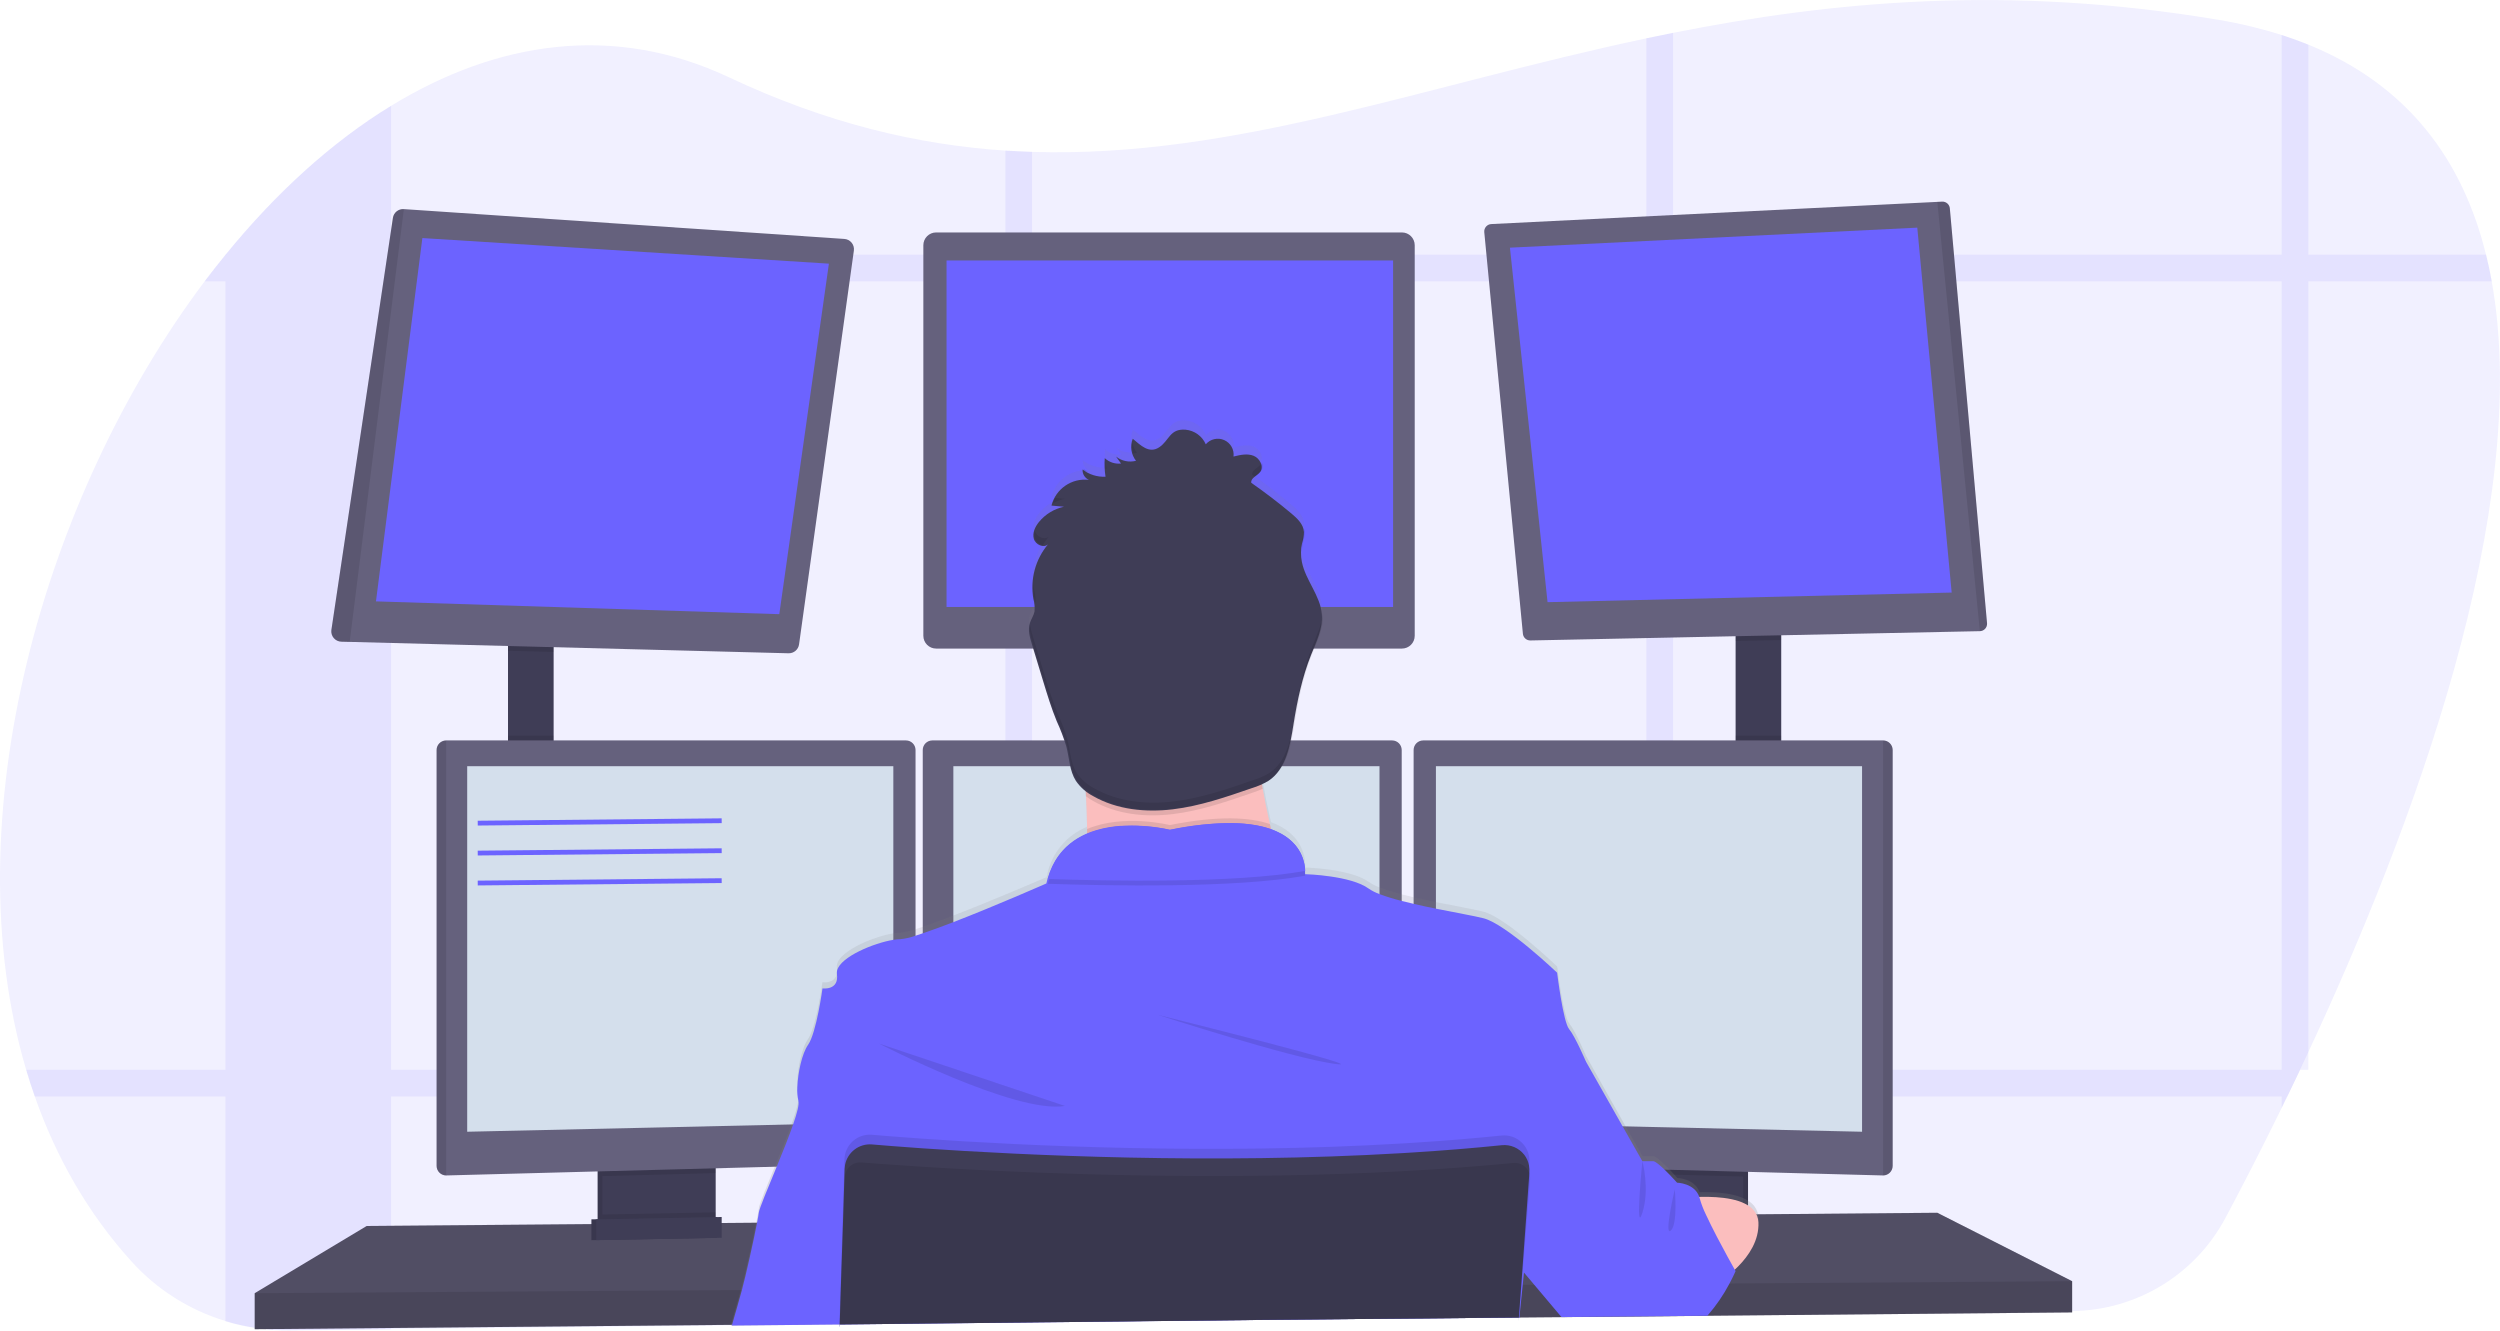
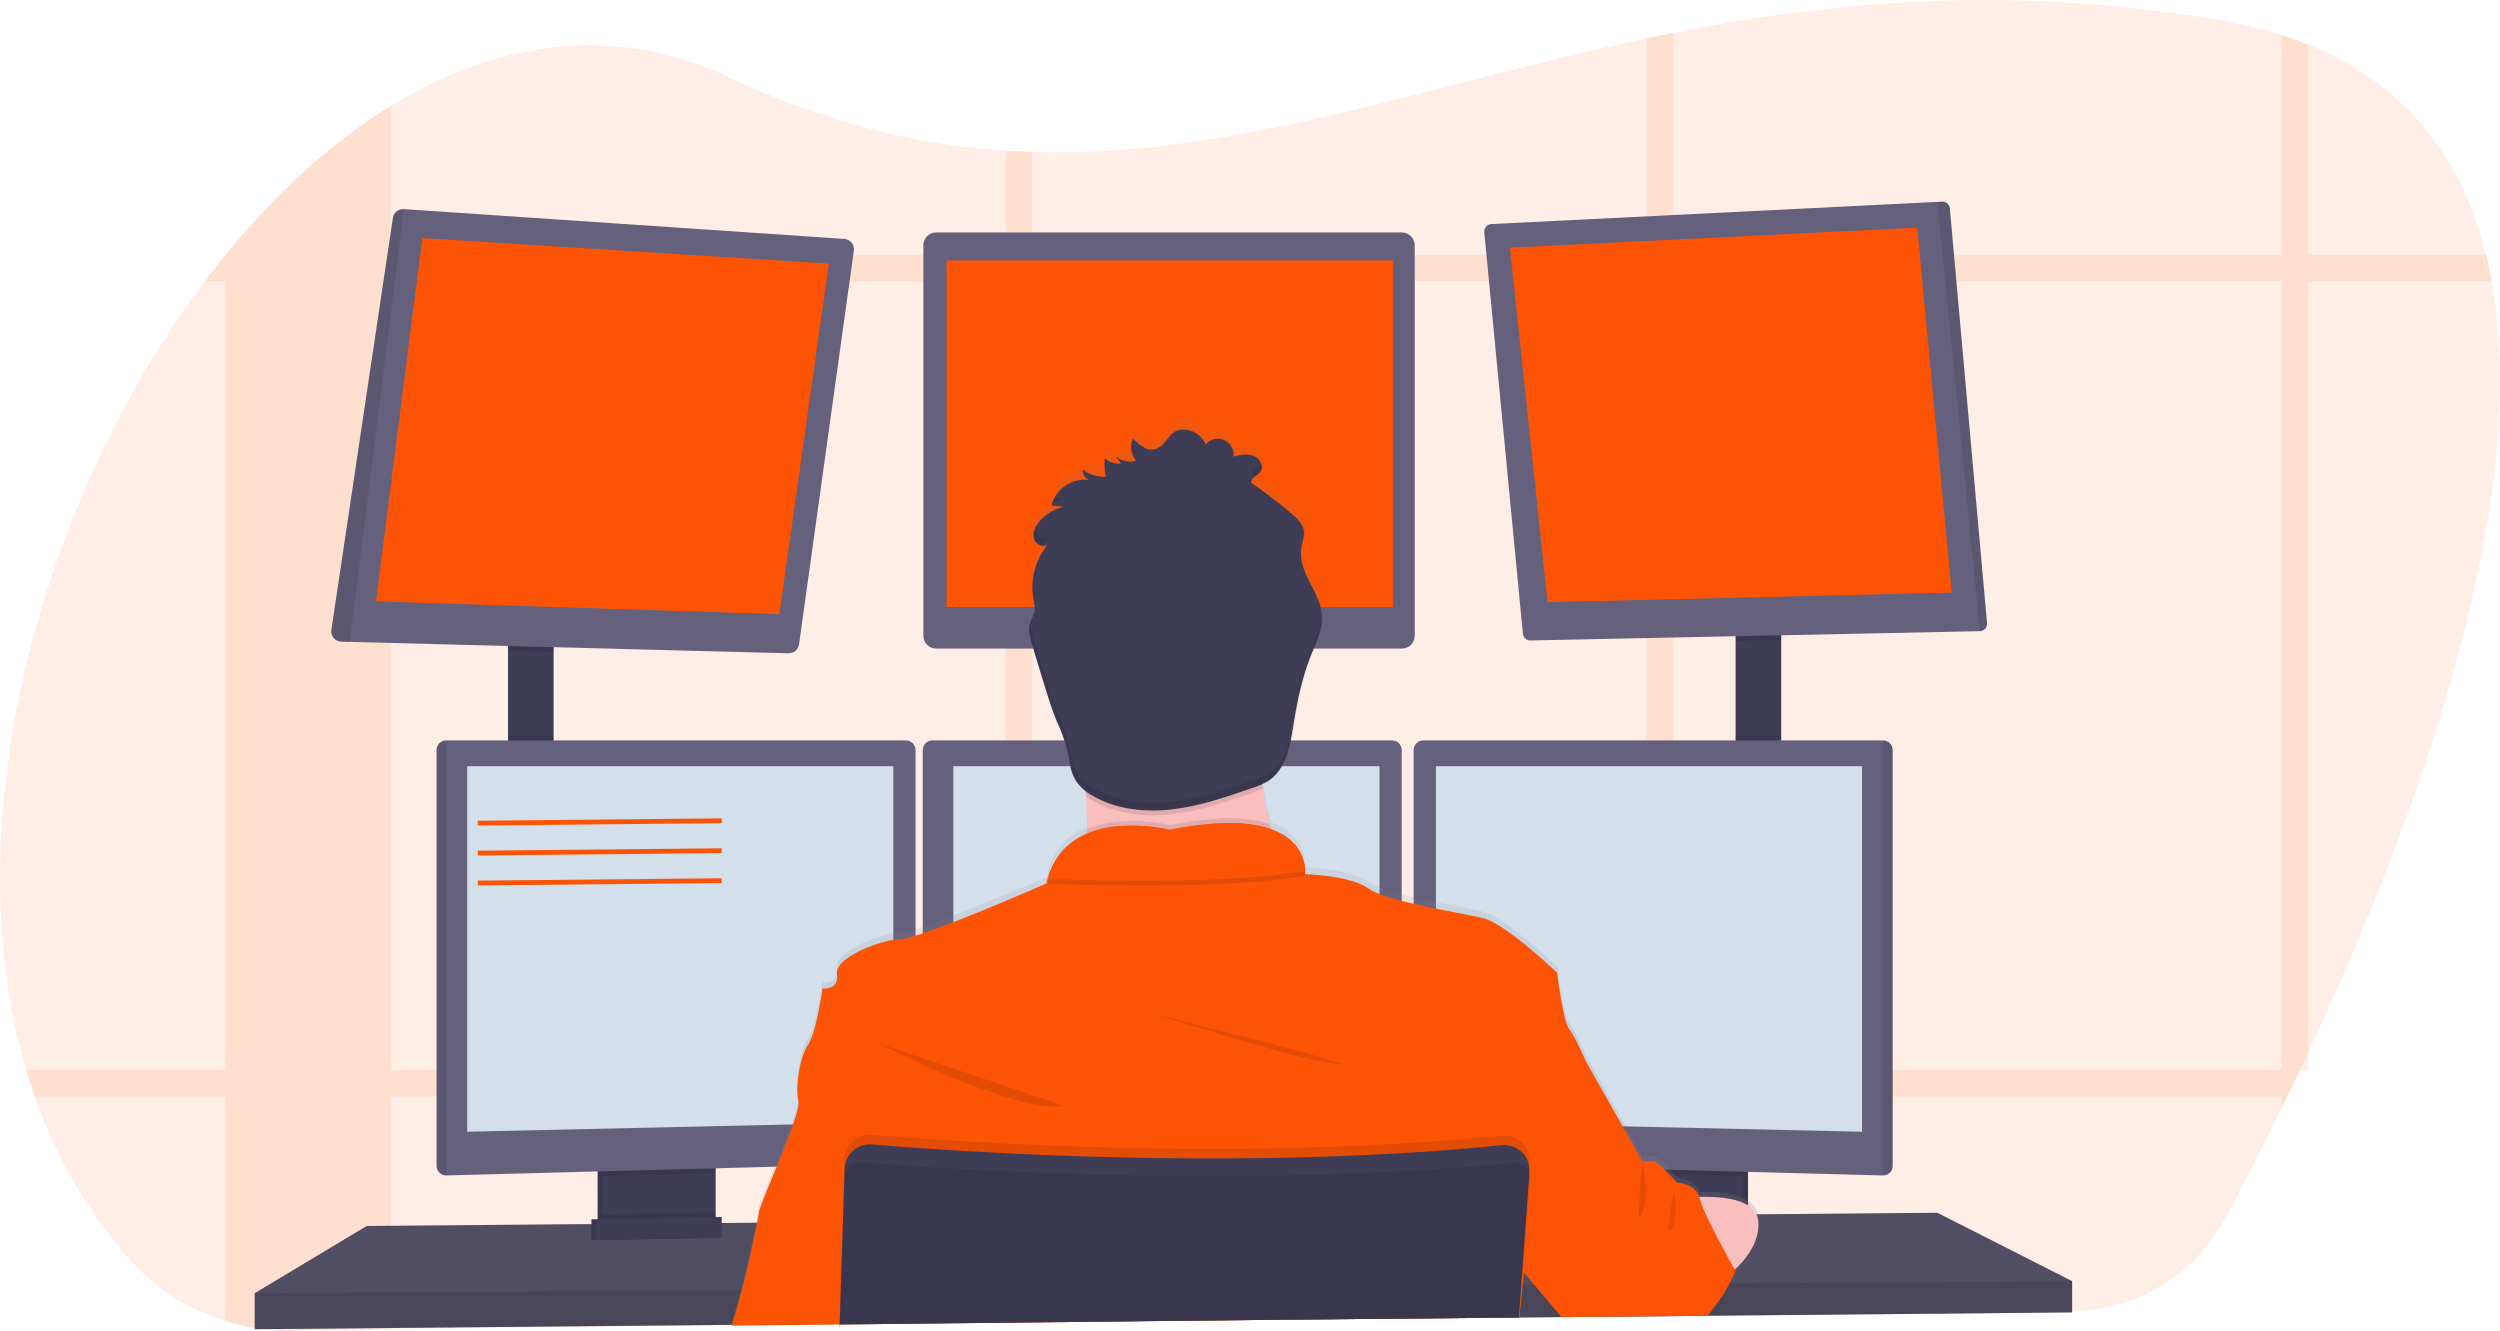
<svg xmlns="http://www.w3.org/2000/svg" id="59725d3d-bdd8-4af0-9b66-49b8d09410bc" data-name="Layer 1" width="1041.32" height="554.17" viewBox="0 0 1041.32 554.17">
  <defs>
    <linearGradient id="dff037aa-d578-4bab-81e7-399360663117" x1="597.75" y1="725.44" x2="597.75" y2="347.69" gradientUnits="userSpaceOnUse">
      <stop offset="0" stop-color="gray" stop-opacity="0.25" />
      <stop offset="0.54" stop-color="gray" stop-opacity="0.12" />
      <stop offset="1" stop-color="gray" stop-opacity="0.1" />
    </linearGradient>
  </defs>
-   <path d="M1040.82,611.12q-1.74,3.75-3.47,7.4-2.7,5.67-5.33,11.12c-.78,1.61-1.56,3.19-2.32,4.77-8.6,17.57-16.63,33.11-23.45,45.89A73.21,73.21,0,0,1,942.44,719l-151.65,1.65h-1.6l-13,.14-11.12.12-34.1.37-1.38,0-17.36.19h-.53l-107,1.16-95.51,1-11.11.12-69,.75H429l-44.75.48h-.48l-141.5,1.53-42.33.46a88.07,88.07,0,0,1-26.67-3.82,86.39,86.39,0,0,1-39.09-24.75C116,678.37,102.75,655,93.85,629.64q-1.93-5.49-3.6-11.12C59.44,514.37,97,380,164.6,290.08q4.25-5.64,8.64-11l.07-.08c20.79-25.52,44.1-46.84,68.93-62,44-26.91,92.75-34.49,140.7-11.9,40.57,19.12,78.45,28.11,115.17,30.55,3.71.24,7.42.42,11.11.53,84.23,2.65,163.17-27.7,255.87-47.29,3.69-.78,7.39-1.55,11.12-2.28,66.13-13.16,139.49-20.1,226.73-5.51a189.09,189.09,0,0,1,26.76,6.4q5.77,1.86,11.12,4c41.64,16.94,64.35,48.24,74,87.46q1.37,5.46,2.37,11.11C1134.3,384.41,1084.19,518.23,1040.82,611.12Z" transform="translate(-79.34 -172.91)" fill="#6c63ff" opacity="0.1" />
+   <path d="M1040.82,611.12q-1.74,3.75-3.47,7.4-2.7,5.67-5.33,11.12c-.78,1.61-1.56,3.19-2.32,4.77-8.6,17.57-16.63,33.11-23.45,45.89A73.21,73.21,0,0,1,942.44,719l-151.65,1.65h-1.6l-13,.14-11.12.12-34.1.37-1.38,0-17.36.19h-.53l-107,1.16-95.51,1-11.11.12-69,.75H429l-44.75.48h-.48l-141.5,1.53-42.33.46a88.07,88.07,0,0,1-26.67-3.82,86.39,86.39,0,0,1-39.09-24.75C116,678.37,102.75,655,93.85,629.64q-1.93-5.49-3.6-11.12C59.44,514.37,97,380,164.6,290.08q4.25-5.64,8.64-11l.07-.08c20.79-25.52,44.1-46.84,68.93-62,44-26.91,92.75-34.49,140.7-11.9,40.57,19.12,78.45,28.11,115.17,30.55,3.71.24,7.42.42,11.11.53,84.23,2.65,163.17-27.7,255.87-47.29,3.69-.78,7.39-1.55,11.12-2.28,66.13-13.16,139.49-20.1,226.73-5.51a189.09,189.09,0,0,1,26.76,6.4q5.77,1.86,11.12,4c41.64,16.94,64.35,48.24,74,87.46q1.37,5.46,2.37,11.11C1134.3,384.41,1084.19,518.23,1040.82,611.12Z" transform="translate(-79.34 -172.91)" fill="#FC5404" opacity="0.1" />
  <g opacity="0.1">
-     <path d="M242.24,217V726.62l-42.33.46a88.07,88.07,0,0,1-26.67-3.82V279h.07C194.1,253.45,217.41,232.13,242.24,217Z" transform="translate(-79.34 -172.91)" fill="#6c63ff" />
-     <path d="M1117.24,290.08H164.6q4.25-5.64,8.64-11V279h941.63Q1116.24,284.43,1117.24,290.08Z" transform="translate(-79.34 -172.91)" fill="#6c63ff" />
-     <path d="M1040.82,191.51v427h-3.47q-2.7,5.67-5.33,11.12c-.78,1.61-1.56,3.19-2.32,4.77V187.47Q1035.47,189.33,1040.82,191.51Z" transform="translate(-79.34 -172.91)" fill="#6c63ff" />
-     <path d="M776.21,186.58V720.83l-11.12.12V188.86C768.78,188.08,772.48,187.31,776.21,186.58Z" transform="translate(-79.34 -172.91)" fill="#6c63ff" />
-     <path d="M509.22,236.15V723.73l-11.11.12V235.62C501.82,235.86,505.53,236,509.22,236.15Z" transform="translate(-79.34 -172.91)" fill="#6c63ff" />
-     <path d="M1037.35,618.52q-2.7,5.67-5.33,11.12H93.85q-1.93-5.49-3.6-11.12Z" transform="translate(-79.34 -172.91)" fill="#6c63ff" />
+     <path d="M242.24,217V726.62l-42.33.46a88.07,88.07,0,0,1-26.67-3.82V279h.07C194.1,253.45,217.41,232.13,242.24,217Z" transform="translate(-79.34 -172.91)" fill="#FC5404" />
+     <path d="M1117.24,290.08H164.6q4.25-5.64,8.64-11V279h941.63Q1116.24,284.43,1117.24,290.08Z" transform="translate(-79.34 -172.91)" fill="#FC5404" />
+     <path d="M1040.82,191.51v427h-3.47q-2.7,5.67-5.33,11.12c-.78,1.61-1.56,3.19-2.32,4.77V187.47Q1035.47,189.33,1040.82,191.51Z" transform="translate(-79.34 -172.91)" fill="#FC5404" />
+     <path d="M776.21,186.58V720.83l-11.12.12V188.86C768.78,188.08,772.48,187.31,776.21,186.58Z" transform="translate(-79.34 -172.91)" fill="#FC5404" />
+     <path d="M509.22,236.15V723.73l-11.11.12V235.62C501.82,235.86,505.53,236,509.22,236.15Z" transform="translate(-79.34 -172.91)" fill="#FC5404" />
+     <path d="M1037.35,618.52q-2.7,5.67-5.33,11.12H93.85q-1.93-5.49-3.6-11.12Z" transform="translate(-79.34 -172.91)" fill="#FC5404" />
  </g>
  <rect x="211.6" y="265.83" width="19" height="57.66" fill="#3f3d56" />
  <rect x="722.93" y="262.83" width="19" height="61" fill="#3f3d56" />
  <polygon points="863.1 533.65 863.1 546.65 711.18 548.05 709.56 548.08 651.82 548.61 650.44 548.63 632.89 548.78 632.37 548.78 525.39 549.77 349.78 551.4 349.63 551.4 304.98 551.82 304.5 551.83 106.1 553.65 106.1 538.65 152.75 510.65 246.35 509.87 248.35 509.86 249.01 509.85 251.01 509.82 295.95 509.45 297.96 509.44 298.6 509.43 300.6 509.42 315.01 509.3 315.39 509.29 350.94 508.99 351.23 508.99 628.63 506.65 635.42 506.6 636.1 506.6 641.28 506.55 678.93 506.24 680.93 506.21 682.78 506.19 683.74 506.19 695.45 506.1 697.77 506.07 700.88 506.05 710.63 505.96 726.1 505.83 728.1 505.81 731.58 505.79 732.23 505.79 806.94 505.15 863.1 533.65" fill="#65617d" />
  <polygon points="863.1 533.65 863.1 546.65 711.18 548.05 709.56 548.08 651.82 548.61 650.44 548.63 632.89 548.78 632.37 548.78 525.39 549.77 349.78 551.4 349.63 551.4 304.98 551.82 304.5 551.83 106.1 553.65 106.1 538.65 152.75 510.65 246.35 509.87 248.35 509.86 249.01 509.85 251.01 509.82 295.95 509.45 297.96 509.44 298.6 509.43 300.6 509.42 315.01 509.3 315.39 509.29 350.94 508.99 351.23 508.99 628.63 506.65 635.42 506.6 636.1 506.6 641.28 506.55 678.93 506.24 680.93 506.21 682.78 506.19 683.74 506.19 695.45 506.1 697.77 506.07 700.88 506.05 710.63 505.96 726.1 505.83 728.1 505.81 731.58 505.79 732.23 505.79 806.94 505.15 863.1 533.65" opacity="0.2" />
  <path d="M375.44,656.57v24.49a6.13,6.13,0,0,1-3.5,5.54,6,6,0,0,1-2.5.6l-34.9.74a6,6,0,0,1-2.7-.57,6.12,6.12,0,0,1-3.57-5.57V656.57Z" transform="translate(-79.34 -172.91)" fill="#3f3d56" />
  <path d="M375.44,656.57v24.49a6.13,6.13,0,0,1-3.5,5.54,6,6,0,0,1-2.5.6l-34.9.74a6,6,0,0,1-2.7-.57,6.12,6.12,0,0,1-3.57-5.57V656.57Z" transform="translate(-79.34 -172.91)" opacity="0.1" />
  <path d="M377.44,656.57v24.49a6.13,6.13,0,0,1-3.5,5.54,6,6,0,0,1-2.5.6l-34.9.74a6,6,0,0,1-2.7-.57,6.12,6.12,0,0,1-3.57-5.57V656.57Z" transform="translate(-79.34 -172.91)" fill="#3f3d56" />
  <rect x="680.93" y="483.66" width="47.17" height="31.5" fill="#3f3d56" />
  <rect x="680.93" y="483.66" width="47.17" height="31.5" opacity="0.1" />
  <rect x="678.93" y="483.66" width="47.17" height="31.5" fill="#3f3d56" />
  <polygon points="230.6 265.82 230.6 271.55 211.6 271.06 211.6 265.82 230.6 265.82" opacity="0.1" />
  <path d="M435,277.31l-22.83,164a4.3,4.3,0,0,1-4.37,3.71L225,440.28l-3.47-.09a4.3,4.3,0,0,1-4.16-4.87L243,263.64a4.3,4.3,0,0,1,4.54-3.63L431,272.43A4.29,4.29,0,0,1,435,277.31Z" transform="translate(-79.34 -172.91)" fill="#65617d" />
-   <polygon points="175.93 99.16 156.6 250.49 324.6 255.82 345.26 109.82 175.93 99.16" fill="#6c63ff" />
+   <polygon points="175.93 99.16 156.6 250.49 324.6 255.82 345.26 109.82 175.93 99.16" fill="#FC5404" />
  <rect x="384.6" y="96.82" width="204.67" height="173.33" rx="5.33" ry="5.33" fill="#65617d" />
-   <rect x="394.26" y="108.49" width="186" height="144.33" fill="#6c63ff" />
+   <rect x="394.26" y="108.49" width="186" height="144.33" fill="#FC5404" />
  <polygon points="741.93 262.82 741.93 266.61 722.93 267 722.93 262.82 741.93 262.82" opacity="0.1" />
  <path d="M907,432.53a3.08,3.08,0,0,1-3,3.28L716.8,439.68a3.08,3.08,0,0,1-3.13-2.79L697.58,269.61a3.08,3.08,0,0,1,2.92-3.37L886.28,257l2-.1a3.07,3.07,0,0,1,3.22,2.8Z" transform="translate(-79.34 -172.91)" fill="#65617d" />
-   <polygon points="628.93 103.16 798.6 94.82 812.93 246.82 644.6 250.82 628.93 103.16" fill="#6c63ff" />
+   <polygon points="628.93 103.16 798.6 94.82 812.93 246.82 644.6 250.82 628.93 103.16" fill="#FC5404" />
  <path d="M907,432.53a3.08,3.08,0,0,1-3,3.28L886.28,257l2-.1a3.07,3.07,0,0,1,3.22,2.8Z" transform="translate(-79.34 -172.91)" opacity="0.1" />
  <path d="M247.57,260,225,440.28l-3.47-.09a4.3,4.3,0,0,1-4.16-4.87L243,263.64A4.3,4.3,0,0,1,247.57,260Z" transform="translate(-79.34 -172.91)" opacity="0.1" />
  <rect x="211.6" y="306.41" width="19" height="17.08" opacity="0.1" />
  <polygon points="298.1 483.65 298.1 488.62 250.93 489.88 250.93 483.65 298.1 483.65" opacity="0.1" />
  <path d="M460.69,485.27v168.2a4,4,0,0,1-3.85,3.95l-191.65,5.1h-.05a4,4,0,0,1-3.95-3.95V485.27a4,4,0,0,1,3.95-3.95h191.6A4,4,0,0,1,460.69,485.27Z" transform="translate(-79.34 -172.91)" fill="#65617d" />
  <path d="M265.19,481.32v181.2h-.05a4,4,0,0,1-3.95-3.95V485.27a4,4,0,0,1,3.95-3.95Z" transform="translate(-79.34 -172.91)" opacity="0.1" />
  <polygon points="194.6 319.15 372.1 319.15 372.1 467.4 194.6 471.4 194.6 319.15" fill="#d4dfec" />
  <rect x="722.93" y="306.41" width="19" height="17.42" opacity="0.1" />
  <polygon points="726.1 483.65 726.1 490.06 678.93 488.8 678.93 483.65 726.1 483.65" opacity="0.1" />
  <path d="M867.69,485.27v173.3a4,4,0,0,1-4,3.95h0L672,657.42a4,4,0,0,1-3.85-3.95V485.27a4,4,0,0,1,3.95-3.95h191.6A4,4,0,0,1,867.69,485.27Z" transform="translate(-79.34 -172.91)" fill="#65617d" />
  <path d="M867.69,485.27v173.3a4,4,0,0,1-4,3.95h0V481.32h0A4,4,0,0,1,867.69,485.27Z" transform="translate(-79.34 -172.91)" opacity="0.1" />
  <polygon points="775.6 319.15 598.1 319.15 598.1 467.4 775.6 471.4 775.6 319.15" fill="#d4dfec" />
  <path d="M663.19,485.27v168.2a4,4,0,0,1-3.85,3.95l-191.65,5.1h0a4,4,0,0,1-4-3.95V485.27a4,4,0,0,1,3.95-3.95h191.6A4,4,0,0,1,663.19,485.27Z" transform="translate(-79.34 -172.91)" fill="#65617d" />
  <polygon points="397.1 319.15 574.6 319.15 574.6 467.4 397.1 471.4 397.1 319.15" fill="#d4dfec" />
  <polygon points="863.1 533.65 863.1 546.65 711.18 548.05 709.56 548.08 651.82 548.61 650.44 548.63 632.89 548.78 632.37 548.78 525.39 549.77 349.78 551.4 349.63 551.4 304.98 551.82 304.5 551.83 106.1 553.65 106.1 538.65 308.61 537.32 309.09 537.32 350.08 537.04 350.27 537.04 633.35 535.17 633.64 535.17 633.81 535.16 634.28 535.16 639.07 535.13 640.53 535.13 715.02 534.63 719.42 534.61 720.4 534.6 863.1 533.65" opacity="0.1" />
  <circle cx="487.26" cy="272.16" r="51.33" fill="#fbbebe" />
  <path d="M383.74,725.09c0-.11.06-.23.1-.35,1-3.59,2.78-9.66,4.11-14.51.17-.6.33-1.19.48-1.75,1.47-5.47,4.33-18.28,5.92-26.27.56-2.81,1-5,1.09-6.1.2-1.69,3.21-8.92,6.62-17.23,2.39-5.84,5-12.22,6.91-17.6a61.38,61.38,0,0,0,2.93-9.85,5.1,5.1,0,0,0,0-2.13,14.69,14.69,0,0,1-.48-3.5v0c-.23-6.2,1.62-16,4.48-20.11,3.5-5,6-23.66,6-23.66s5.18.75,6-3.53a6.15,6.15,0,0,0,.1-1.4,7.41,7.41,0,0,0-.09-1.11c-.89-6.24,14.72-12.88,23.5-14.31a19.67,19.67,0,0,1,3-.28,27.24,27.24,0,0,0,6.25-1.44q1.4-.43,3-1c3.68-1.24,8.08-2.88,12.75-4.68,17.56-6.81,38.82-16,38.82-16,.15-.71.32-1.39.51-2.06a27.71,27.71,0,0,1,16.35-18.93h0c0-.66,0-1.33,0-2,0-3.45-.15-7-.3-10.54,0-.69-.06-1.38-.1-2.07,0-.2,0-.41,0-.61s0-.35,0-.52c0-.7-.07-1.4-.11-2.09l-.18-.14a16.41,16.41,0,0,1-3.9-4.2,15.27,15.27,0,0,1-1.42-3c-1.25-3.39-1.54-7.17-2.38-10.75l-.18-.74a84,84,0,0,0-4-10.58c-2.21-5.42-3.91-11-5.6-16.65q-1.54-5.13-3.11-10.28l-1.58-5.24c-.3-1-.6-2-.83-3v0a13.27,13.27,0,0,1-.26-1.4,0,0,0,0,1,0,0,10,10,0,0,1,.24-4.61,32.09,32.09,0,0,1,1.32-3,7.87,7.87,0,0,0,.5-1.38v0a3,3,0,0,0,.08-.32,5.65,5.65,0,0,0,.11-1.08,18.46,18.46,0,0,0-.52-3.89.07.07,0,0,1,0-.05,2.56,2.56,0,0,0-.05-.27,25.48,25.48,0,0,1-.36-3,28.45,28.45,0,0,1,3.47-15.57l.19-.36a25.22,25.22,0,0,1,1.84-2.78h0c.31-.42.63-.82,1-1.22-1.4,1.34-3.7.75-5-.69a3.61,3.61,0,0,1-.55-.75,3.81,3.81,0,0,1-.23-.45c-.05-.12-.09-.25-.13-.38-.7-2.45.52-5.06,2.12-7.05a18.49,18.49,0,0,1,5.74-4.7h0a3.84,3.84,0,0,1,.4-.21,17.12,17.12,0,0,1,2.64-1.06h0a15.06,15.06,0,0,1,1.63-.44l-3.71-.34-1.5-.14a14.49,14.49,0,0,1,13-10.91h1.08a11.73,11.73,0,0,1,1.57.13,4.44,4.44,0,0,1-2.65-4.33,14.41,14.41,0,0,0,9.19,3.06h.38a30,30,0,0,1-.34-3.27h0a0,0,0,0,1,0,0,0,0,0,0,1,0,0,33.19,33.19,0,0,1,0-4.46,8.44,8.44,0,0,0,6.78,2.26l-2.08-2.9a9.49,9.49,0,0,0,6.56,2.05l.48-.05a7,7,0,0,0,1.19-.23l.09,0c-.19-.24-.36-.49-.53-.75l-.06-.12a9.67,9.67,0,0,1-1-2.09,6.59,6.59,0,0,1-.24-.87h0a8.75,8.75,0,0,1,.45-5.45c3.23,2.7,6.77,6.39,11,3.6s4.37-7.91,11-7.39a10.2,10.2,0,0,1,8.41,6.12,6.75,6.75,0,0,1,7.67-1.75,6.85,6.85,0,0,1,3.88,6.89c2.75-.69,5.71-1.37,8.35-.33s4.34,4.41,2.84,6.66a1.43,1.43,0,0,1-.14.2c-1.23,1.59-3.95,2.46-3.66,4.46l.42.3,1.3.94a.05.05,0,0,1,0,0q7.65,5.52,14.9,11.6c2.48,2.08,5.12,4.58,5.29,7.83a8.64,8.64,0,0,1-.24,2.37h0c-.16.78-.38,1.56-.55,2.34a19.51,19.51,0,0,0-.34,6.05h0c.07.59.16,1.17.27,1.76,1.53,7.73,7.71,14.11,8.32,22l0,.56a17.78,17.78,0,0,1-.07,2.53c-.46,4.8-2.68,9.41-4.48,14-.11.28-.22.56-.32.84-3.47,9-5.47,18.59-7,28.16a100.26,100.26,0,0,1-2,10.09A26.73,26.73,0,0,1,611,492.07a16.22,16.22,0,0,1-3.36,3,18.67,18.67,0,0,1-2.65,1.41s0,0,0,.06c.11.61.2,1.22.31,1.83.06.32.11.64.17,1h0a.14.14,0,0,0,0,.06c.84,4.73,1.8,9.36,2.81,13.76l.51,2.19c12.6,4.55,14.09,13.87,14.18,17.44a9.64,9.64,0,0,1,0,1.43s19,.5,26.5,6a20.34,20.34,0,0,0,4.51,2.3,83,83,0,0,0,9.25,2.89c1.61.42,3.29.83,5,1.23,3,.69,6.18,1.36,9.25,2,8.19,1.65,15.9,3,19.81,4,9.33,2.36,30.67,22.82,30.67,22.82s2.5,20.64,5,23.65,7,13.59,7,13.59l16.54,29.41,7,12.37h4.5c.62,0,1.84.88,3.21,2.1,1.19,1.06,2.51,2.38,3.67,3.58l1.92,2.05,1.2,1.33s7.27.18,9.24,5.93c5.92-.17,13.19.22,18.28,2.5a14.14,14.14,0,0,1,2,1.08,8.68,8.68,0,0,1,4.13,5.66,8.34,8.34,0,0,1,.18,1.44c0,.57,0,1.14,0,1.7-.36,7.57-5.29,13.87-9.82,18.11l.32.57s-.15.36-.44,1c-.08.19-.18.4-.29.64h0c-.59,1.26-1.53,3.15-2.76,5.36a63.31,63.31,0,0,1-9.57,13.17l-.29.3-57.74.53-.17-.2L719.87,708l-5.57-6.64-.17-.21-.16,1.59-.54,5.3-1.3,12.81-.07.64,0,.17-.15,1.48.11-1.48h-.29l-107,1L429.11,724.6l0,.84h-.14l0-.84-44.75.48Z" transform="translate(-79.34 -172.91)" fill="url(#dff037aa-d578-4bab-81e7-399360663117)" />
  <path d="M617.94,550.07s-99.5,12-90,0c3.44-4.34,4.39-17.2,4.2-31.85-.06-4.45-.22-9.06-.45-13.65-1.1-22-3.75-43.5-3.75-43.5s87-41,77-8.5c-4,13.13-2.69,31.57.35,48.88.89,5.05,1.92,10,3,14.7A344.67,344.67,0,0,0,617.94,550.07Z" transform="translate(-79.34 -172.91)" fill="#fbbebe" />
  <path d="M617.94,550.07s-99.5,12-90,0c3.44-4.34,4.39-17.2,4.2-31.85,15.17-6.48,34.47-1.65,34.47-1.65,20.32-4.05,33.35-3.26,41.68-.42A344.67,344.67,0,0,0,617.94,550.07Z" transform="translate(-79.34 -172.91)" opacity="0.1" />
-   <path d="M429.08,725.44l0-.84,175.62-1.91,107-1H712l-.11,1.48.15-1.48h.19l0-.17,1.37-13.45.52-5.09.16-1.59.14-1.33,6.18-20.61,6.18-20.58,5.2-17.33,7.94-26.48s-4.5-10.5-7-13.5-5-23.5-5-23.5-21.34-20.33-30.67-22.67c-3.91-1-11.63-2.33-19.83-4-3.07-.62-6.22-1.28-9.25-2-1.71-.39-3.39-.8-5-1.21a87.91,87.91,0,0,1-9.25-2.86,20.7,20.7,0,0,1-4.5-2.29c-7.35-5.39-25.77-6-26.48-6h0a.42.42,0,0,1,0-.07v-.09a10.26,10.26,0,0,0,0-1.26c0-.4,0-.87-.09-1.4,0-.16,0-.33-.07-.5-.05-.36-.11-.74-.2-1.14a5,5,0,0,0-.12-.53,17.21,17.21,0,0,0-1.25-3.49c-.07-.16-.16-.33-.24-.49a18.25,18.25,0,0,0-1.7-2.63c-.13-.17-.27-.35-.42-.52a19.58,19.58,0,0,0-2.72-2.64c-.27-.21-.55-.43-.84-.63a4.67,4.67,0,0,0-.51-.36l-.89-.58-.83-.48c-.73-.4-1.5-.79-2.34-1.16-.26-.12-.54-.23-.82-.34s-.72-.28-1.09-.42l-.06,0L608,518c-.57-.19-1.15-.36-1.76-.53l-.93-.24-1-.23-1-.21c-1-.2-2.07-.38-3.19-.52l-1.14-.14-1.17-.12-1.21-.1-1.72-.1-2-.07a124.68,124.68,0,0,0-26.24,2.79,72.27,72.27,0,0,0-18.26-1.68l-.87,0-1,.06-.64,0-1.29.12c-.43,0-.87.09-1.3.15s-.88.11-1.31.18l-.66.11c-.65.11-1.31.23-2,.37q-.33.06-.66.15c-.87.19-1.74.42-2.6.68-.43.12-.86.26-1.29.41-.22.06-.43.14-.64.22l-.64.23-.63.25-.75.3c-.38.16-.75.33-1.12.51-.21.09-.42.19-.62.3s-.41.2-.6.31a27.75,27.75,0,0,0-6.21,4.38l-.51.49-.5.51c-.17.17-.33.35-.49.53a23.82,23.82,0,0,0-1.82,2.25c-.16.21-.31.42-.46.64a26.69,26.69,0,0,0-1.72,2.92c-.13.24-.25.49-.37.73a32.7,32.7,0,0,0-2,5.25q-.28,1-.51,2S494,550.24,476.44,557c-4.67,1.8-9.07,3.43-12.75,4.66-1.07.36-2.07.69-3,1a26.7,26.7,0,0,1-6.25,1.44,19.67,19.67,0,0,0-3,.28c-8.07,1.31-21.9,7-23.41,12.71a3.69,3.69,0,0,0-.1,1.4s0,.07,0,.11c1,7-6,6-6,6s-2.5,18.5-6,23.5c-2.53,3.6-4.26,11.63-4.48,17.69v0a19.61,19.61,0,0,0,.44,5.63c0,.05,0,.1,0,.14.4,1.34-.56,5-2.19,9.69-1.77,5.15-4.35,11.55-6.83,17.59-3.74,9.12-7.26,17.4-7.48,19.22-.09.81-.35,2.26-.71,4.13-1.46,7.62-4.7,22.13-6.3,28-1.19,4.38-2.92,10.38-4.11,14.5,0,.12-.07.24-.1.35L429,724.6l0,.84h.14Z" transform="translate(-79.34 -172.91)" fill="#6c63ff" />
+   <path d="M429.08,725.44l0-.84,175.62-1.91,107-1H712l-.11,1.48.15-1.48h.19l0-.17,1.37-13.45.52-5.09.16-1.59.14-1.33,6.18-20.61,6.18-20.58,5.2-17.33,7.94-26.48s-4.5-10.5-7-13.5-5-23.5-5-23.5-21.34-20.33-30.67-22.67c-3.91-1-11.63-2.33-19.83-4-3.07-.62-6.22-1.28-9.25-2-1.71-.39-3.39-.8-5-1.21a87.91,87.91,0,0,1-9.25-2.86,20.7,20.7,0,0,1-4.5-2.29c-7.35-5.39-25.77-6-26.48-6h0a.42.42,0,0,1,0-.07v-.09a10.26,10.26,0,0,0,0-1.26c0-.4,0-.87-.09-1.4,0-.16,0-.33-.07-.5-.05-.36-.11-.74-.2-1.14a5,5,0,0,0-.12-.53,17.21,17.21,0,0,0-1.25-3.49c-.07-.16-.16-.33-.24-.49a18.25,18.25,0,0,0-1.7-2.63c-.13-.17-.27-.35-.42-.52a19.58,19.58,0,0,0-2.72-2.64c-.27-.21-.55-.43-.84-.63a4.67,4.67,0,0,0-.51-.36l-.89-.58-.83-.48c-.73-.4-1.5-.79-2.34-1.16-.26-.12-.54-.23-.82-.34s-.72-.28-1.09-.42l-.06,0L608,518c-.57-.19-1.15-.36-1.76-.53l-.93-.24-1-.23-1-.21c-1-.2-2.07-.38-3.19-.52l-1.14-.14-1.17-.12-1.21-.1-1.72-.1-2-.07a124.68,124.68,0,0,0-26.24,2.79,72.27,72.27,0,0,0-18.26-1.68l-.87,0-1,.06-.64,0-1.29.12c-.43,0-.87.09-1.3.15s-.88.11-1.31.18l-.66.11c-.65.11-1.31.23-2,.37q-.33.06-.66.15c-.87.19-1.74.42-2.6.68-.43.12-.86.26-1.29.41-.22.06-.43.14-.64.22l-.64.23-.63.25-.75.3c-.38.16-.75.33-1.12.51-.21.09-.42.19-.62.3s-.41.2-.6.31a27.75,27.75,0,0,0-6.21,4.38l-.51.49-.5.51c-.17.17-.33.35-.49.53a23.82,23.82,0,0,0-1.82,2.25c-.16.21-.31.42-.46.64a26.69,26.69,0,0,0-1.72,2.92c-.13.24-.25.49-.37.73a32.7,32.7,0,0,0-2,5.25q-.28,1-.51,2S494,550.24,476.44,557c-4.67,1.8-9.07,3.43-12.75,4.66-1.07.36-2.07.69-3,1a26.7,26.7,0,0,1-6.25,1.44,19.67,19.67,0,0,0-3,.28c-8.07,1.31-21.9,7-23.41,12.71a3.69,3.69,0,0,0-.1,1.4s0,.07,0,.11c1,7-6,6-6,6s-2.5,18.5-6,23.5c-2.53,3.6-4.26,11.63-4.48,17.69v0a19.61,19.61,0,0,0,.44,5.63c0,.05,0,.1,0,.14.4,1.34-.56,5-2.19,9.69-1.77,5.15-4.35,11.55-6.83,17.59-3.74,9.12-7.26,17.4-7.48,19.22-.09.81-.35,2.26-.71,4.13-1.46,7.62-4.7,22.13-6.3,28-1.19,4.38-2.92,10.38-4.11,14.5,0,.12-.07.24-.1.35L429,724.6l0,.84h.14Z" transform="translate(-79.34 -172.91)" fill="#FC5404" />
  <path d="M445.44,607.57s57,29.5,77.5,26Z" transform="translate(-79.34 -172.91)" opacity="0.1" />
  <path d="M561.44,595.57s55.5,18,74,20.5S561.44,595.57,561.44,595.57Z" transform="translate(-79.34 -172.91)" opacity="0.1" />
  <path d="M623,537.65c-29,5.34-83.6,4.19-107.2,3.38,8.65-31,50.83-20.46,50.83-20.46C618.84,510.15,622.84,531.77,623,537.65Z" transform="translate(-79.34 -172.91)" opacity="0.1" />
-   <path d="M623,535.65c-29,5.34-83.6,4.19-107.2,3.38,8.65-31,50.83-20.46,50.83-20.46C618.84,508.15,622.84,529.77,623,535.65Z" transform="translate(-79.34 -172.91)" fill="#6c63ff" />
+   <path d="M623,535.65c-29,5.34-83.6,4.19-107.2,3.38,8.65-31,50.83-20.46,50.83-20.46C618.84,508.15,622.84,529.77,623,535.65Z" transform="translate(-79.34 -172.91)" fill="#FC5404" />
  <path d="M776.94,672.32s34.16-5.25,34.83,9.75-17.42,25.48-17.42,25.48Z" transform="translate(-79.34 -172.91)" fill="#fbbebe" />
  <path d="M605.29,501.45a47,47,0,0,1-4.5,1.74c-10.78,3.72-21.65,7.47-33,8.83s-23.26.16-33.16-5.5a28.77,28.77,0,0,1-3-1.95c-1.1-22-3.75-43.5-3.75-43.5s87-41,77-8.5C600.9,465.7,602.25,484.14,605.29,501.45Z" transform="translate(-79.34 -172.91)" opacity="0.1" />
  <path d="M552.52,364.84a9.47,9.47,0,0,1-8.32-1.75l2.08,2.89a8.47,8.47,0,0,1-6.78-2.25,34.08,34.08,0,0,0,.32,7.75,14.52,14.52,0,0,1-9.56-3,4.42,4.42,0,0,0,2.64,4.31,14.34,14.34,0,0,0-15.6,10.71l5.22.48a18.47,18.47,0,0,0-10.44,6.37c-1.6,2-2.82,4.56-2.12,7s4.08,4,5.92,2.26a27.94,27.94,0,0,0-6.1,22.79,14.47,14.47,0,0,1,.46,5.26c-.33,1.65-1.37,3.08-1.89,4.69-1,2.92-.05,6.09.84,9l4.69,15.42c1.7,5.57,3.39,11.15,5.61,16.54a82.08,82.08,0,0,1,4,10.51c1.26,4.84,1.31,10.14,4,14.37a19.93,19.93,0,0,0,7.18,6.33c9.89,5.66,21.84,6.86,33.16,5.5s22.18-5.11,32.95-8.83a31,31,0,0,0,6.84-3c7.45-4.88,9.11-14.86,10.5-23.65,1.55-9.8,3.62-19.58,7.29-28.8,2.18-5.49,5-11.06,4.52-16.94-.61-7.81-6.79-14.14-8.32-21.82a19,19,0,0,1,.07-7.77,17.66,17.66,0,0,0,.79-4.7c-.17-3.22-2.81-5.7-5.29-7.77Q609.11,380,600.52,374c-.29-2,2.43-2.86,3.66-4.44,1.74-2.23-.06-5.77-2.7-6.81s-5.6-.36-8.35.33a6.59,6.59,0,0,0-11.55-5.11,10.2,10.2,0,0,0-8.42-6.08c-6.63-.52-6.76,4.55-11,7.34s-7.74-.89-11-3.57A9.28,9.28,0,0,0,552.52,364.84Z" transform="translate(-79.34 -172.91)" fill="#3f3d56" />
-   <path d="M802.27,702.32s-.89,2.12-2.53,5.19a69,69,0,0,1-9,13.17l-.27.29-1.62,0-57.74.53-1.38,0-.17-.2-11.2-13.29L714.14,703l-.17-.21-.36-.42-.2-.24-.26-.31-8.21-9.74,3-12.5,5.11-21.06.13-.51,1-4,.71-3,2.38-9.78,8.16-33.65,14.5,7.5,15.29,27,8.21,14.5h4.5c.85,0,2.8,1.64,4.76,3.53.7.67,1.4,1.38,2,2,1.78,1.84,3.19,3.42,3.19,3.42s7.29.16,9.25,5.9a7,7,0,0,1,.25.85,40.3,40.3,0,0,0,2.53,6.56c1.29,2.81,2.91,6,4.55,9.19,3.05,5.85,6.15,11.42,7.29,13.44l.14.25Z" transform="translate(-79.34 -172.91)" fill="#6c63ff" />
+   <path d="M802.27,702.32s-.89,2.12-2.53,5.19a69,69,0,0,1-9,13.17l-.27.29-1.62,0-57.74.53-1.38,0-.17-.2-11.2-13.29L714.14,703l-.17-.21-.36-.42-.2-.24-.26-.31-8.21-9.74,3-12.5,5.11-21.06.13-.51,1-4,.71-3,2.38-9.78,8.16-33.65,14.5,7.5,15.29,27,8.21,14.5h4.5c.85,0,2.8,1.64,4.76,3.53.7.67,1.4,1.38,2,2,1.78,1.84,3.19,3.42,3.19,3.42s7.29.16,9.25,5.9a7,7,0,0,1,.25.85,40.3,40.3,0,0,0,2.53,6.56c1.29,2.81,2.91,6,4.55,9.19,3.05,5.85,6.15,11.42,7.29,13.44l.14.25Z" transform="translate(-79.34 -172.91)" fill="#FC5404" />
  <path d="M716.37,657.17l-.1,1.43v.1l-.17,2.3-1.33,18.51-1.61,22.3-.46,6.28-1,13.44v.17l-107,1L429.11,724.6l0,.84h-.14l0-.84v-.28l.45-14.36.86-28.06.74-23.79.07-2.37a10.53,10.53,0,0,1,11.42-10.17c4.72.4,10.85.89,18.18,1.41l3,.22c42.33,2.94,120.56,6.74,199.5,2,1.66-.09,3.33-.19,5-.31,12.24-.77,24.47-1.76,36.58-3a10.53,10.53,0,0,1,11.6,11.23Z" transform="translate(-79.34 -172.91)" opacity="0.1" />
  <path d="M429.08,725.44l0-.84,175.62-1.91,107-1H712v-.17l1-13.44.43-6,1.64-22.61,1.29-17.9,0-.44a10.62,10.62,0,0,0-.11-2.47.3.3,0,0,0,0-.1,10.39,10.39,0,0,0-2-4.64,10.54,10.54,0,0,0-9.42-4c-12.11,1.24-24.34,2.23-36.58,3-1.67.12-3.34.22-5,.31-78.94,4.69-157.17.89-199.5-2l-3-.22c-7.33-.52-13.46-1-18.18-1.41a10.54,10.54,0,0,0-11.24,8.53,11,11,0,0,0-.18,1.64l-.68,22.16L429.54,710l-.44,14.36v.28l0,.84Z" transform="translate(-79.34 -172.91)" fill="#3f3d56" />
  <path d="M716.67,664.18l-1.23,15.33-1.83,22.85-.46,5.72-1,12.81-.06.64v.17h0l-.15,1.48.11-1.48h-.29l-107,1L429.11,724.6v-.28l.49-14.36,1-28.06.64-18.65A6.36,6.36,0,0,1,434.3,658a6.25,6.25,0,0,1,3.78-.9c2.1.17,4.68.37,7.69.59,4.89.36,10.92.78,17.94,1.22,13,.82,29.31,1.7,48,2.42,52,2,122.2,2.67,188.88-3.17,3-.26,6.1-.55,9.13-.84a6.26,6.26,0,0,1,3.48.66,5.16,5.16,0,0,1,.86.54,6.14,6.14,0,0,1,2,2.46,3.56,3.56,0,0,1,.25.61A6.28,6.28,0,0,1,716.67,664.18Z" transform="translate(-79.34 -172.91)" opacity="0.1" />
  <path d="M377.44,677.87v3.19a6.13,6.13,0,0,1-3.5,5.54l-40.1.77a6.12,6.12,0,0,1-3.57-5.57v-3Z" transform="translate(-79.34 -172.91)" opacity="0.1" />
  <polygon points="298.6 515.57 246.35 516.57 246.35 507.9 298.6 506.9 298.6 515.57" fill="#3f3d56" />
  <polygon points="298.6 515.57 246.35 516.57 246.35 507.9 298.6 506.9 298.6 515.57" opacity="0.1" />
  <polygon points="300.6 515.57 248.35 516.57 248.35 507.9 300.6 506.9 300.6 515.57" fill="#3f3d56" />
  <g opacity="0.1">
    <path d="M552.93,361.56a9.75,9.75,0,0,1-1.89-4.34,9.49,9.49,0,0,0,.42,4.6A9,9,0,0,0,552.93,361.56Z" transform="translate(-79.34 -172.91)" />
    <path d="M540.23,368.2a35.12,35.12,0,0,1-.37-3.7c0,1.23,0,2.47,0,3.71Z" transform="translate(-79.34 -172.91)" />
    <path d="M621.73,401.57a18.34,18.34,0,0,1,.36-2.65,18,18,0,0,0,.8-4.69,6.16,6.16,0,0,0-.16-1.06c-.17.92-.44,1.84-.64,2.75A19.14,19.14,0,0,0,621.73,401.57Z" transform="translate(-79.34 -172.91)" />
    <path d="M600.93,370.67l1.09.79a19.71,19.71,0,0,0,2.57-2.22,3.67,3.67,0,0,0,.38-3.64,3,3,0,0,1-.38.64C603.36,367.82,600.64,368.69,600.93,370.67Z" transform="translate(-79.34 -172.91)" />
    <path d="M518.76,380.29a12.32,12.32,0,0,0-.87,2.28,18.16,18.16,0,0,1,5-1.89Z" transform="translate(-79.34 -172.91)" />
    <path d="M532.55,369.41a14.83,14.83,0,0,1-1.88-1.23,4.25,4.25,0,0,0,.09,1.18A11.86,11.86,0,0,1,532.55,369.41Z" transform="translate(-79.34 -172.91)" />
    <path d="M630.32,428.33c-.41,4.85-2.67,9.52-4.5,14.12-3.67,9.22-5.74,19-7.29,28.81-1.39,8.79-3,18.77-10.5,23.64a30,30,0,0,1-6.83,3c-10.78,3.73-21.65,7.47-33,8.83s-23.26.17-33.16-5.49a20,20,0,0,1-7.18-6.33c-2.67-4.23-2.72-9.53-4-14.37a82.21,82.21,0,0,0-4-10.52c-2.21-5.38-3.91-11-5.6-16.53q-2.35-7.71-4.69-15.43a28.81,28.81,0,0,1-1.14-4.75c-.39,2.56.37,5.24,1.14,7.75q2.34,7.73,4.69,15.43c1.69,5.57,3.39,11.15,5.6,16.53a82.21,82.21,0,0,1,4,10.52c1.26,4.84,1.31,10.14,4,14.37a20,20,0,0,0,7.18,6.33c9.9,5.66,21.84,6.85,33.16,5.49s22.18-5.1,33-8.83a30,30,0,0,0,6.83-3c7.45-4.87,9.11-14.85,10.5-23.64,1.55-9.81,3.62-19.59,7.29-28.81,2.18-5.48,5-11.05,4.52-16.94C630.34,428.45,630.32,428.39,630.32,428.33Z" transform="translate(-79.34 -172.91)" />
    <path d="M510.63,424.46s0-.07,0-.11a14,14,0,0,0-.46-5.25,26.59,26.59,0,0,1-.39-3.32,27.35,27.35,0,0,0,.39,6.32C510.33,422.88,510.51,423.67,510.63,424.46Z" transform="translate(-79.34 -172.91)" />
    <path d="M513.68,400a27.74,27.74,0,0,1,2.61-3.67c-1.83,1.75-5.21.19-5.92-2.24a5.83,5.83,0,0,0,0,3A4.39,4.39,0,0,0,513.68,400Z" transform="translate(-79.34 -172.91)" />
  </g>
  <path d="M763.44,656.57s3.17,11.5,0,21.5S763.44,656.57,763.44,656.57Z" transform="translate(-79.34 -172.91)" opacity="0.1" />
  <path d="M776.94,668.3s1.33,14.6-1.67,17.19S776.94,668.3,776.94,668.3Z" transform="translate(-79.34 -172.91)" opacity="0.1" />
-   <line x1="198.99" y1="342.86" x2="300.6" y2="341.86" fill="none" stroke="#6c63ff" stroke-miterlimit="10" stroke-width="2" />
-   <line x1="198.99" y1="355.33" x2="300.6" y2="354.34" fill="none" stroke="#6c63ff" stroke-miterlimit="10" stroke-width="2" />
-   <line x1="198.99" y1="367.81" x2="300.6" y2="366.81" fill="none" stroke="#6c63ff" stroke-miterlimit="10" stroke-width="2" />
+   <line x1="198.99" y1="342.86" x2="300.6" y2="341.86" fill="none" stroke="#FC5404" stroke-miterlimit="10" stroke-width="2" />
+   <line x1="198.99" y1="355.33" x2="300.6" y2="354.34" fill="none" stroke="#FC5404" stroke-miterlimit="10" stroke-width="2" />
+   <line x1="198.99" y1="367.81" x2="300.6" y2="366.81" fill="none" stroke="#FC5404" stroke-miterlimit="10" stroke-width="2" />
</svg>
